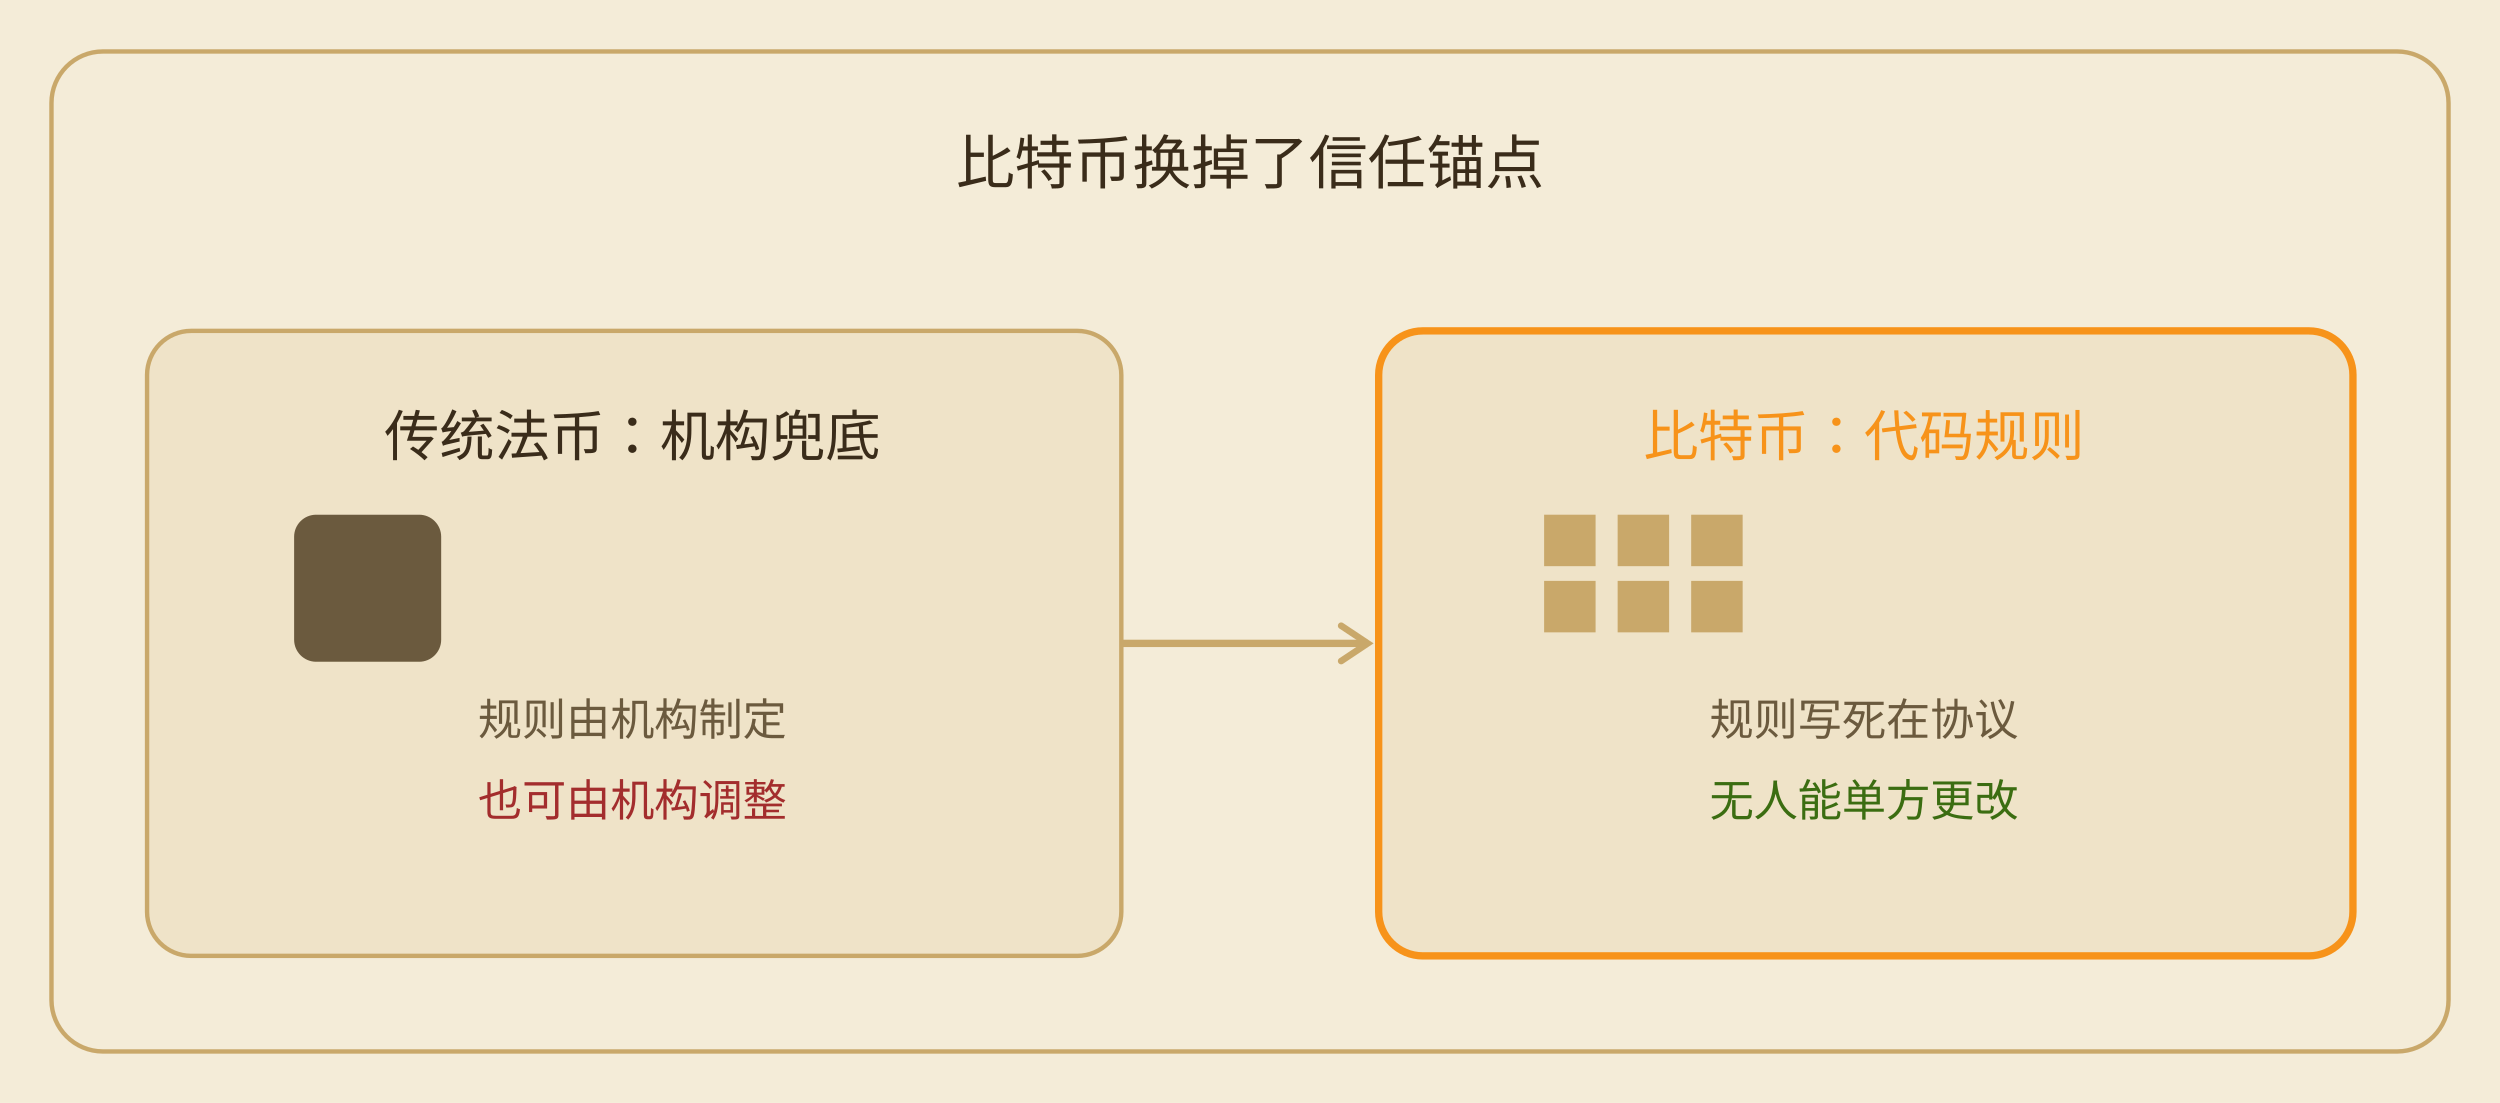
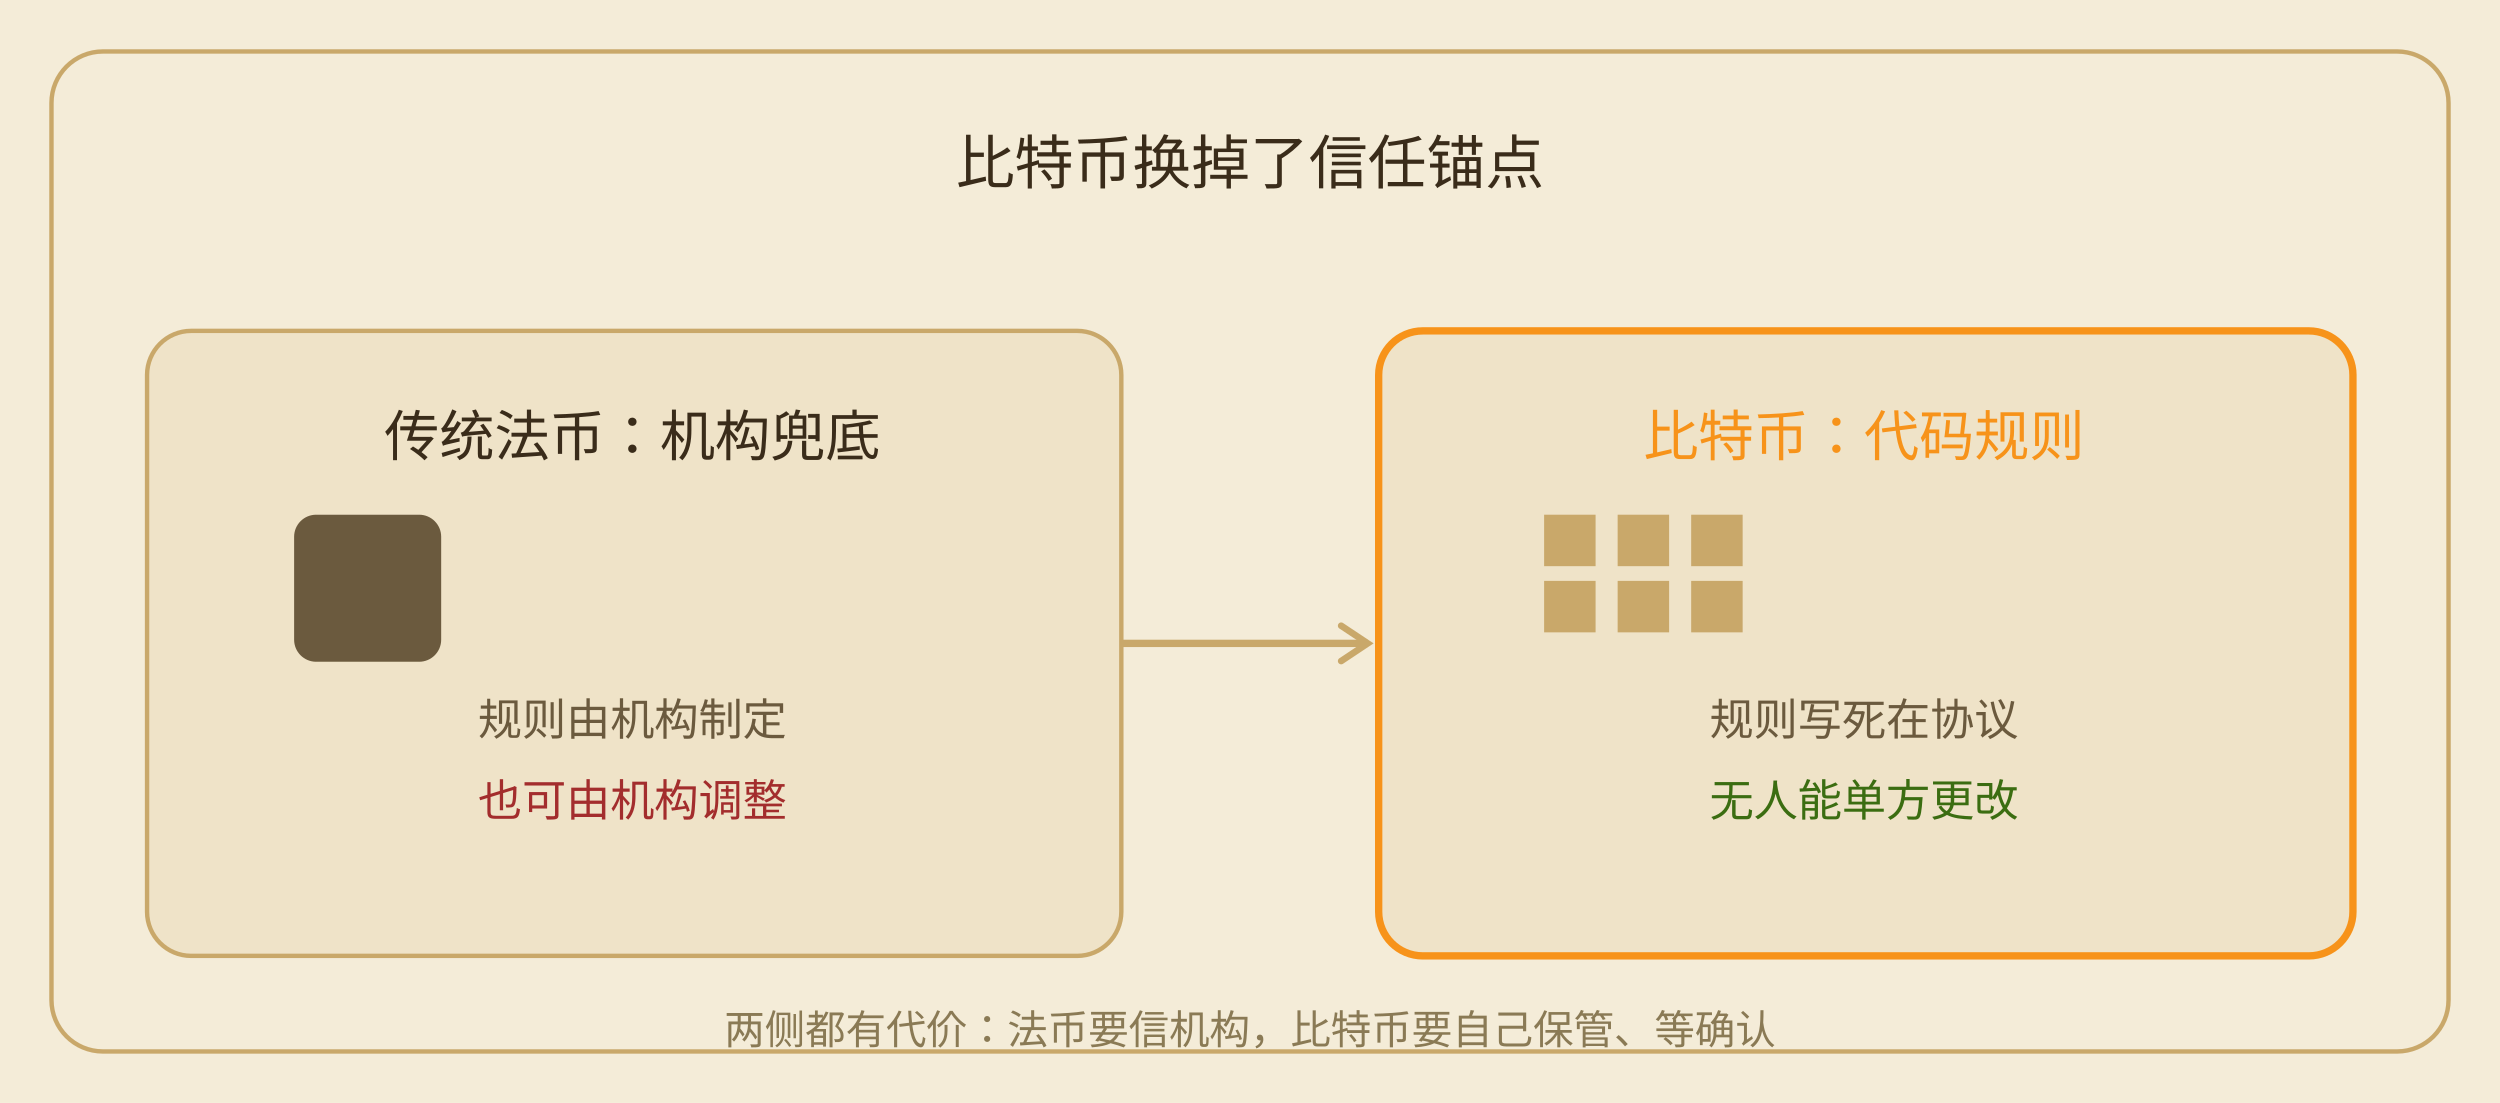
<svg xmlns="http://www.w3.org/2000/svg" viewBox="0 0 680 300" width="680">
  <rect x="0" y="0" width="680" height="300" fill="#f4ecd8" />
  <rect x="14" y="14" width="652" height="272" rx="14" fill="none" stroke="#c9a86a" stroke-width="1.2" />
  <text x="340" y="50" fill="#3a2c1a" font-family="sans-serif" font-size="16" font-weight="500" text-anchor="middle">比特币换掉了信任锚点</text>
  <rect x="40" y="90" width="265" height="170" rx="12" fill="#efe3c8" stroke="#c9a86a" stroke-width="1.2" />
  <text x="172" y="124" fill="#3a2c1a" font-family="sans-serif" font-size="15" font-weight="500" text-anchor="middle">传统法币：机构兜底</text>
  <rect x="80" y="140" width="40" height="40" rx="6" fill="#6b5a3e" />
  <text x="172" y="200" fill="#6b5a3e" font-family="sans-serif" font-size="12" font-weight="400" text-anchor="middle">规则由机构制定</text>
  <text x="172" y="222" fill="#A32D2D" font-family="sans-serif" font-size="12" font-weight="400" text-anchor="middle">也可由机构调整</text>
  <rect x="375" y="90" width="265" height="170" rx="12" fill="#efe3c8" stroke="#F7931A" stroke-width="2" />
  <text x="507" y="124" fill="#F7931A" font-family="sans-serif" font-size="15" font-weight="500" text-anchor="middle">比特币：代码规则</text>
  <g fill="#c9a86a">
    <rect x="420" y="140" width="14" height="14" />
    <rect x="440" y="140" width="14" height="14" />
    <rect x="460" y="140" width="14" height="14" />
    <rect x="420" y="158" width="14" height="14" />
    <rect x="440" y="158" width="14" height="14" />
    <rect x="460" y="158" width="14" height="14" />
  </g>
  <text x="507" y="200" fill="#6b5a3e" font-family="sans-serif" font-size="12" font-weight="400" text-anchor="middle">规则写死在协议</text>
  <text x="507" y="222" fill="#3B6D11" font-family="sans-serif" font-size="12" font-weight="500" text-anchor="middle">无人能单方更改</text>
  <line x1="305" y1="175" x2="372" y2="175" stroke="#c9a86a" stroke-width="2" marker-end="url(#ar5)" />
  <defs>
    <marker id="ar5" viewBox="0 0 10 10" refX="8" refY="5" markerWidth="6" markerHeight="6" orient="auto">
      <path d="M2 1L8 5L2 9" fill="none" stroke="#c9a86a" stroke-width="1.5" stroke-linecap="round" />
    </marker>
  </defs>
+   <text x="340" y="284" fill="#8a7a55" font-family="sans-serif" font-size="11" font-weight="400" text-anchor="middle">两侧都有代价：法币要信机构，比特币要自己保管、等确认</text>
</svg>
